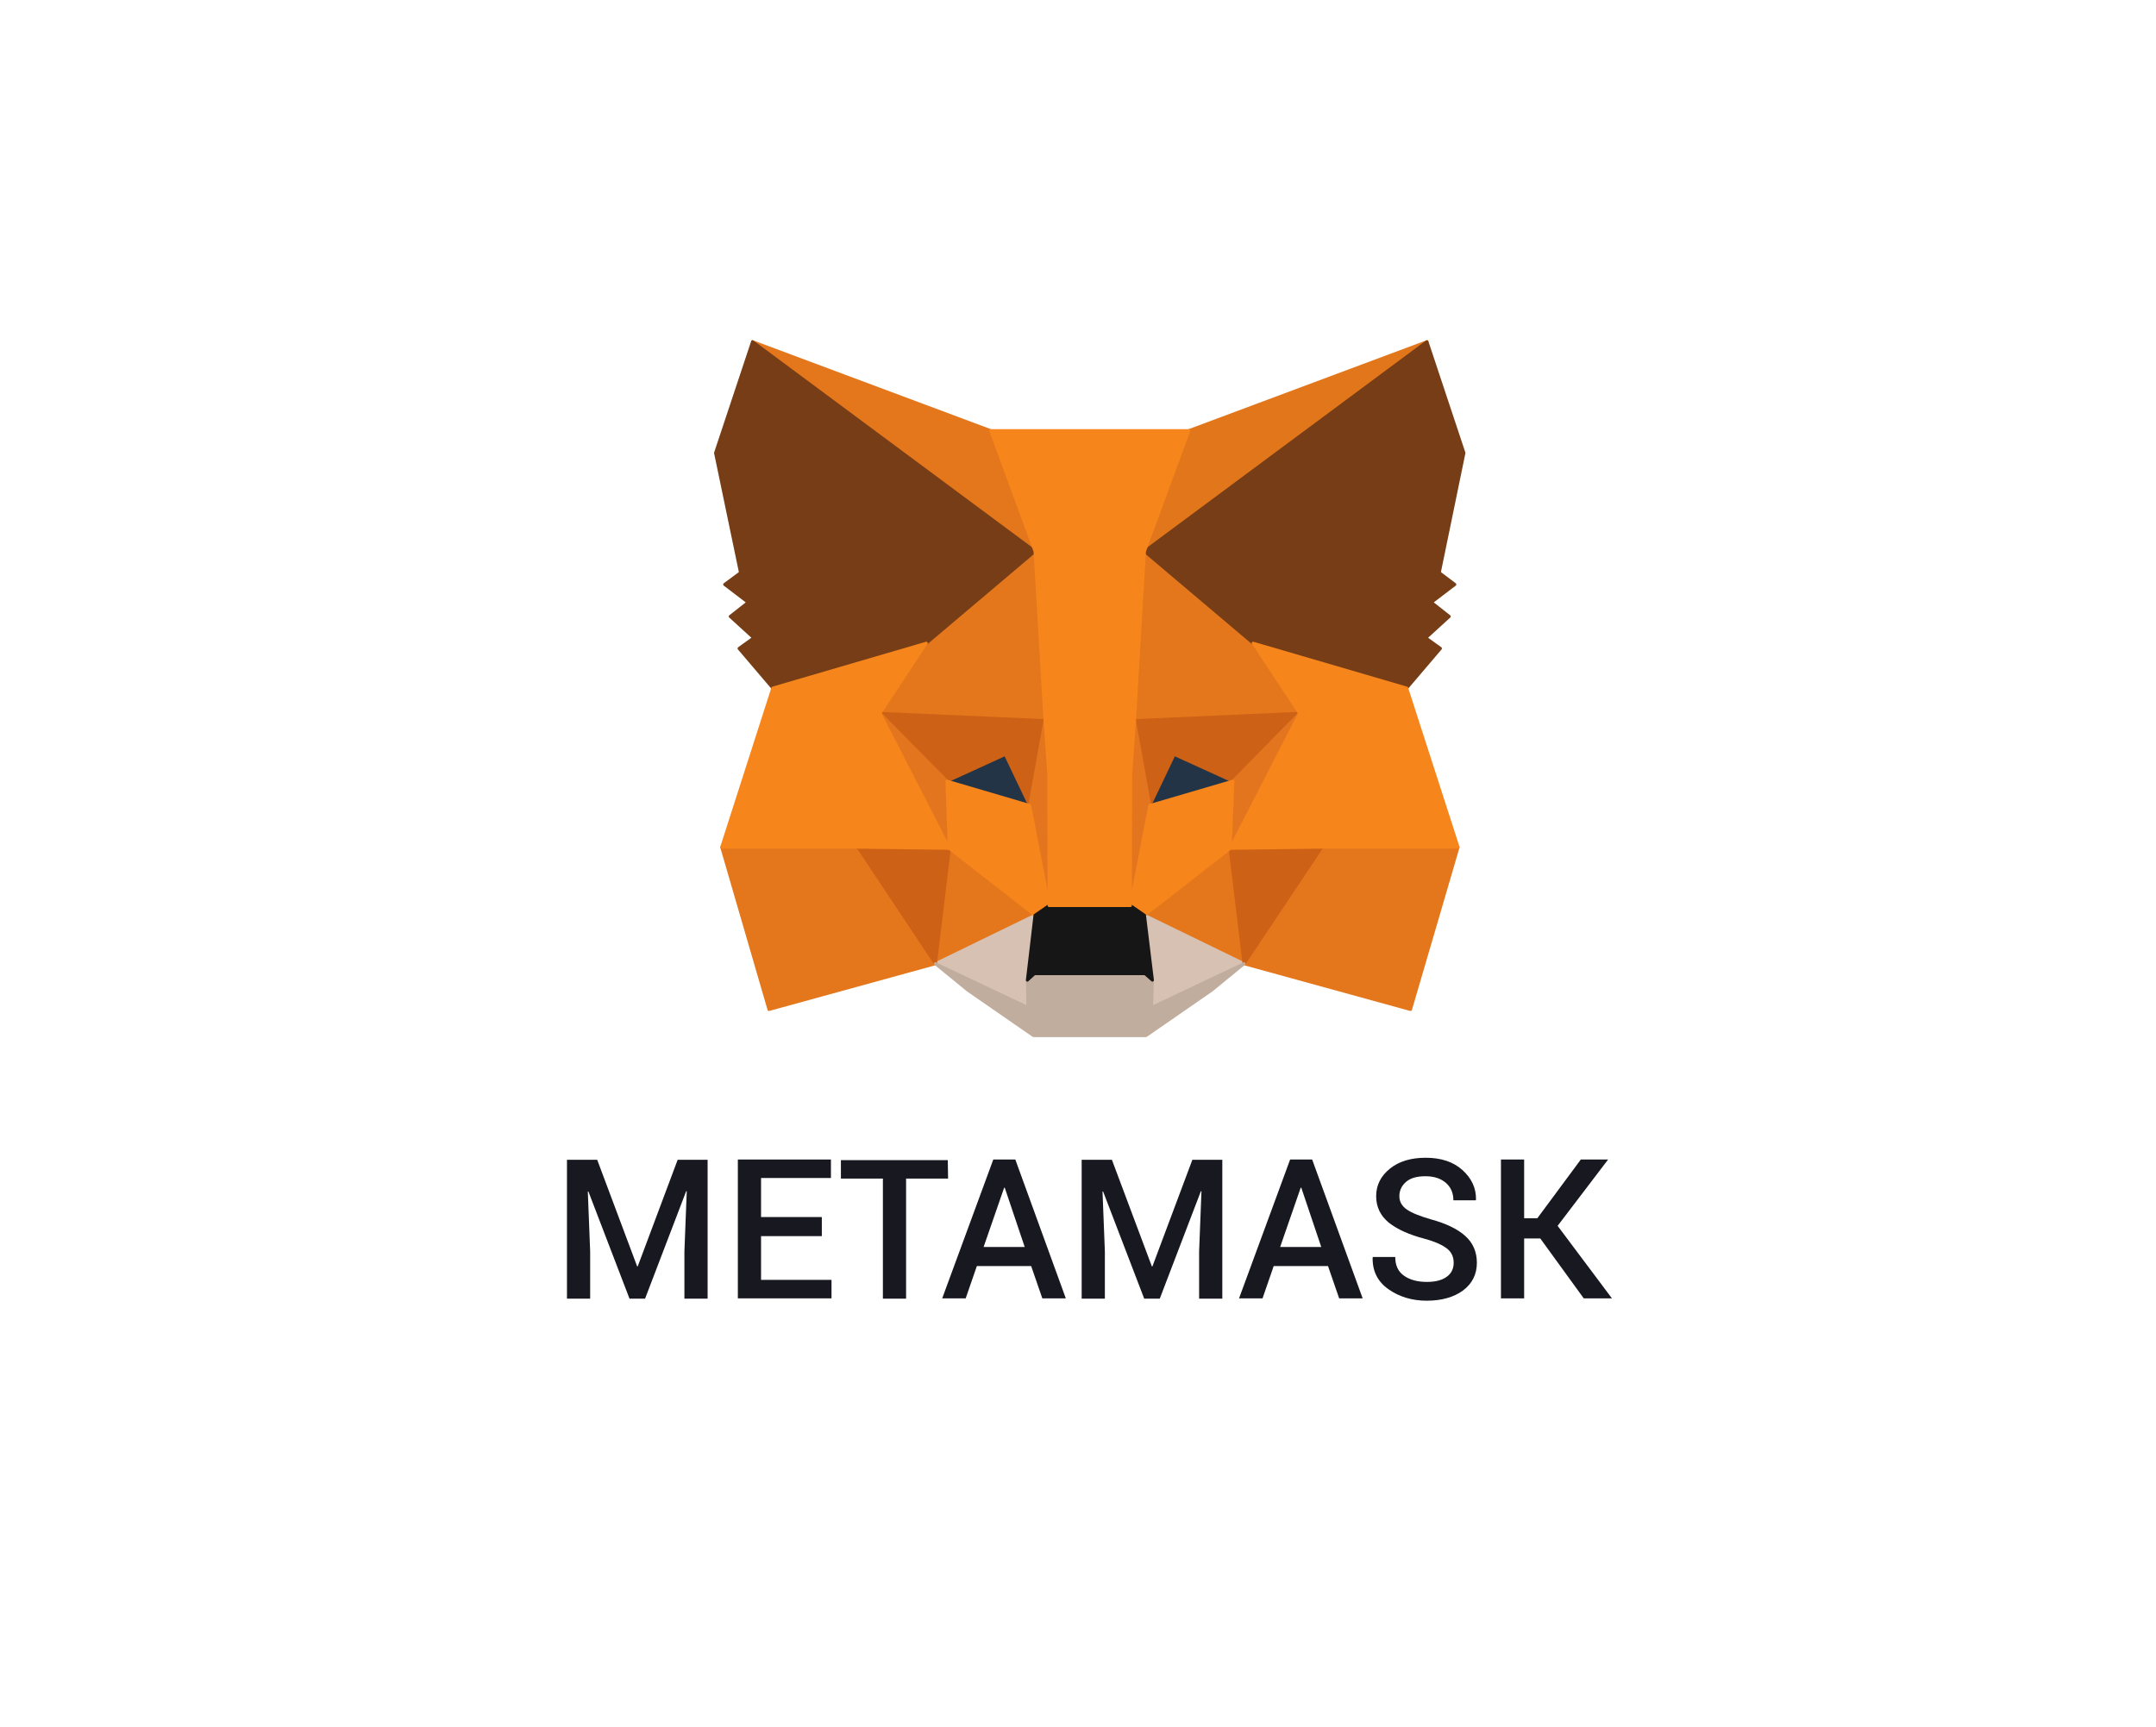
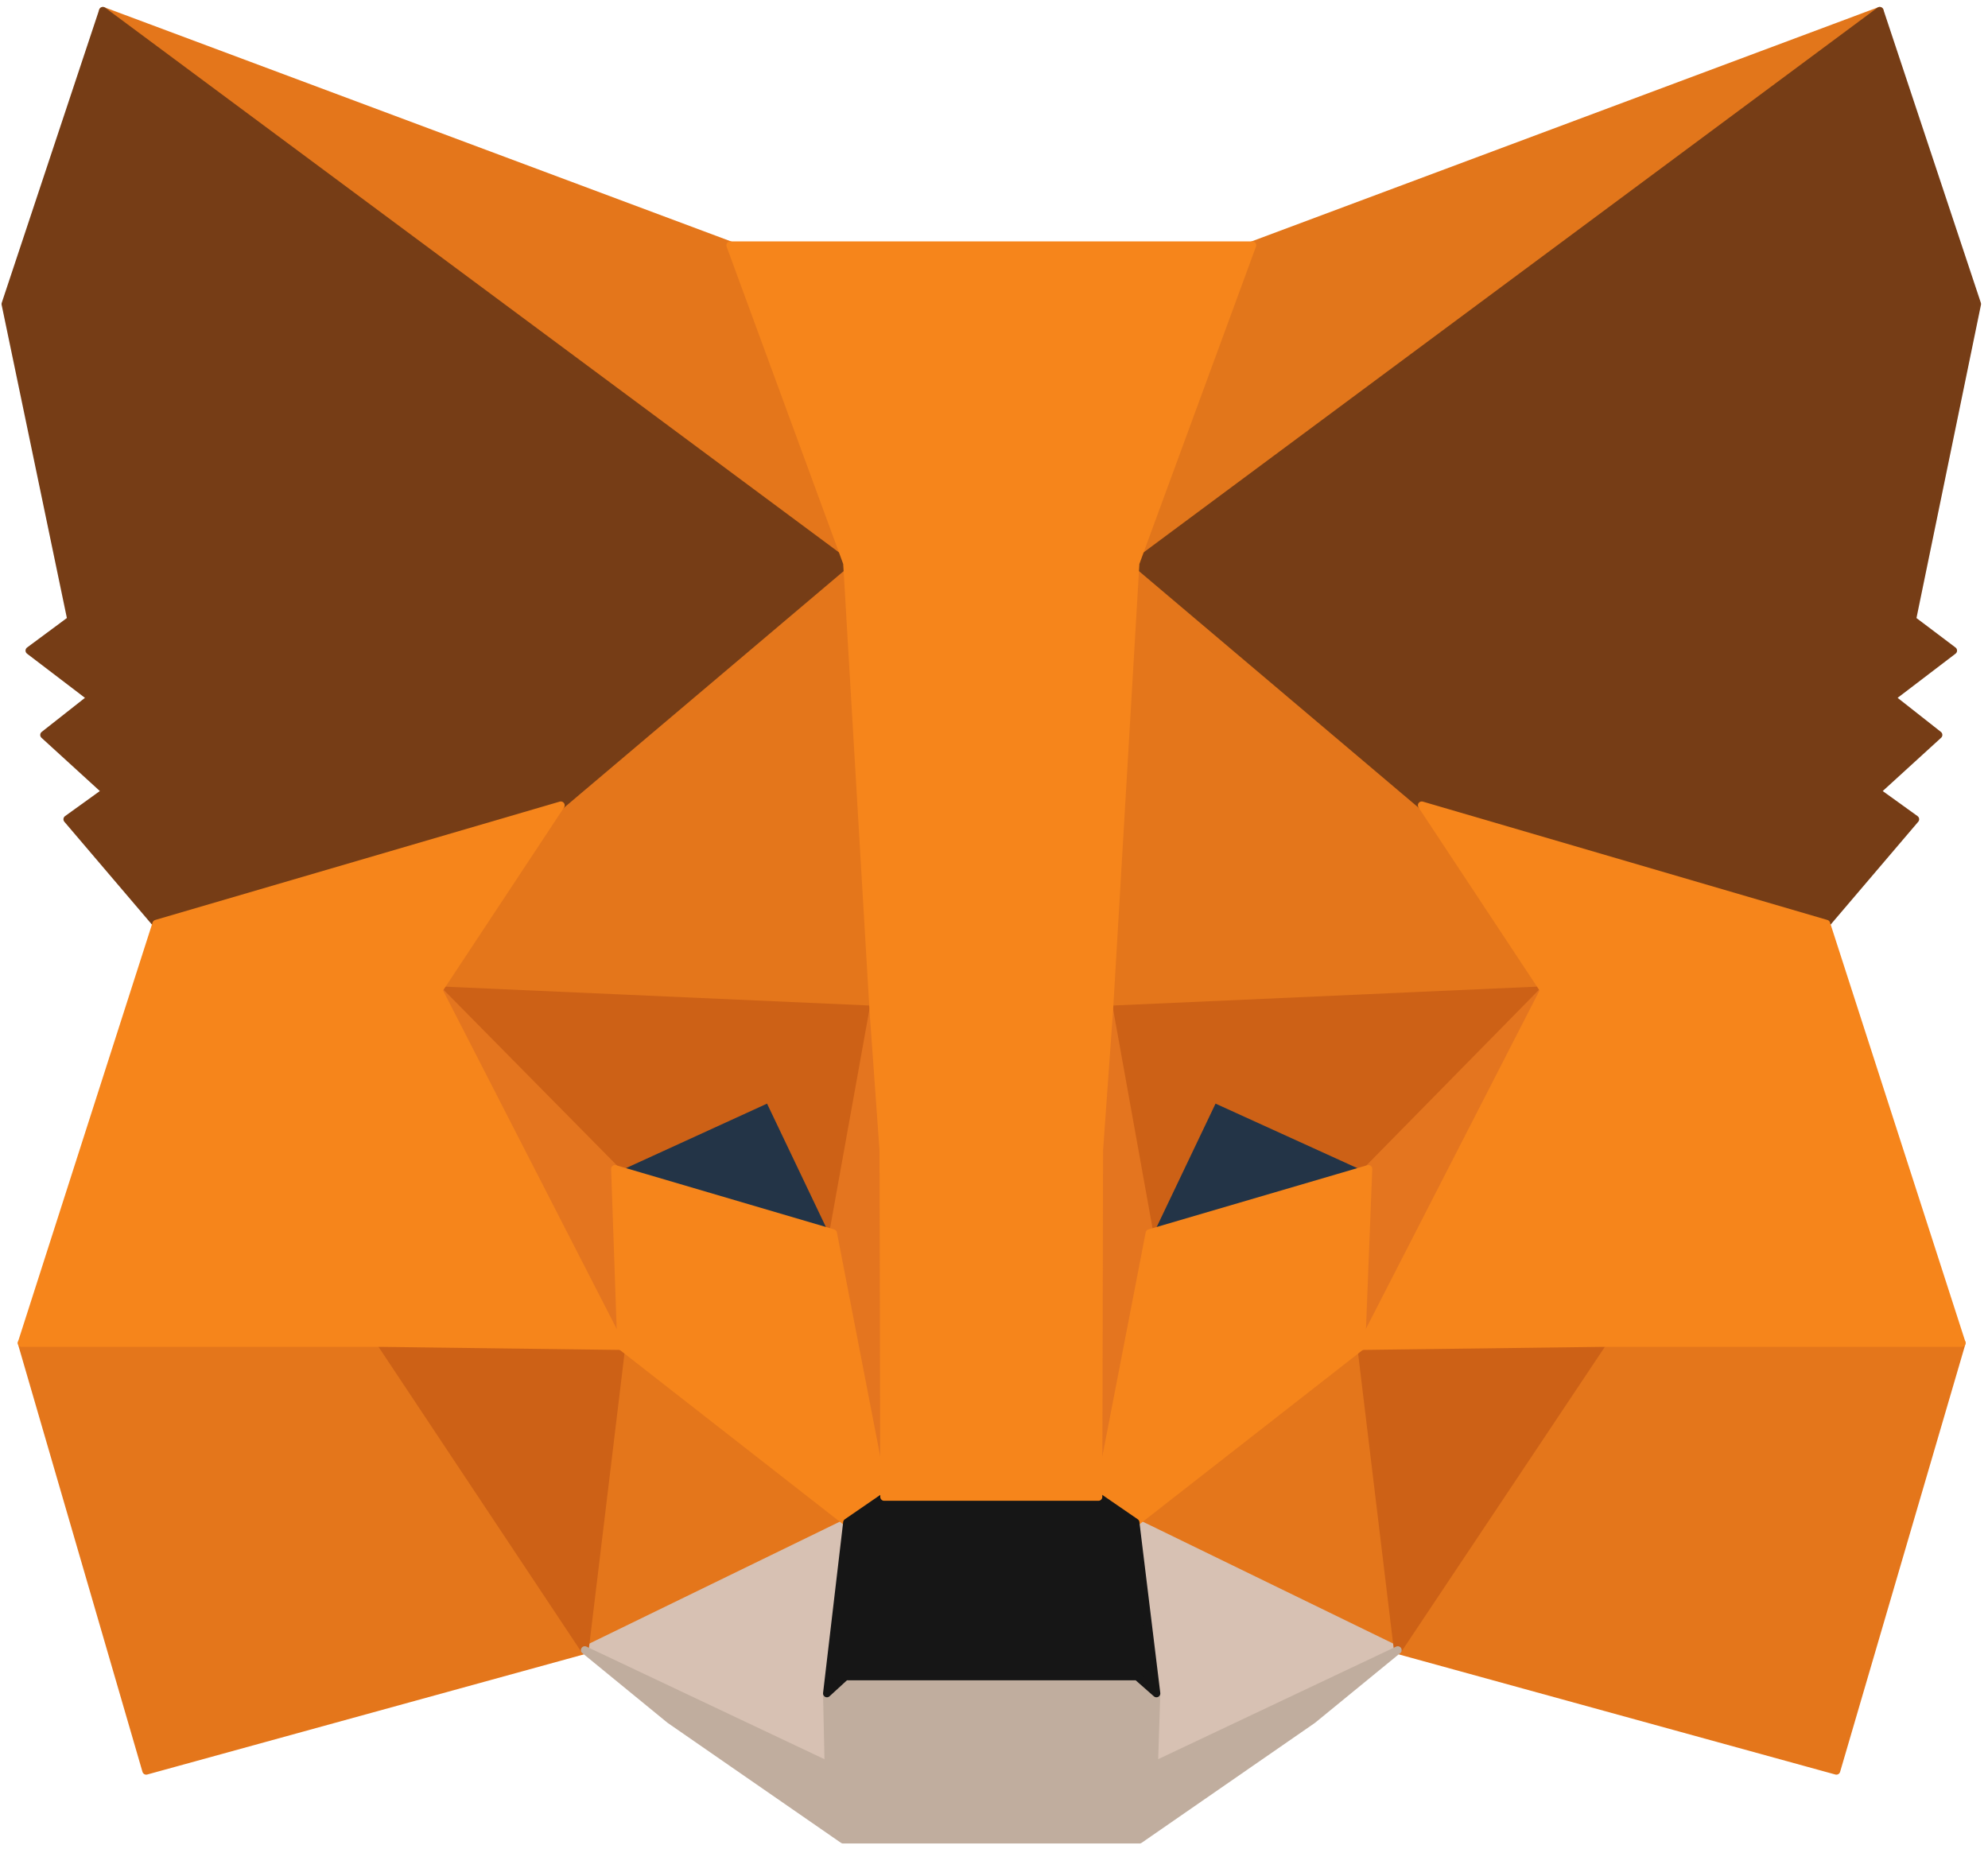
- <svg xmlns="http://www.w3.org/2000/svg" version="1.1" id="Layer_1" x="0px" y="0px" viewBox="0 0 734.3 588.3" style="enable-background:new 0 0 734.3 588.3;">
-   <style type="text/css">
- 	.st0{fill:#171820;}
- 	.st1{fill:#E2761B;stroke:#E2761B;stroke-linecap:round;stroke-linejoin:round;}
- 	.st2{fill:#E4761B;stroke:#E4761B;stroke-linecap:round;stroke-linejoin:round;}
- 	.st3{fill:#D7C1B3;stroke:#D7C1B3;stroke-linecap:round;stroke-linejoin:round;}
- 	.st4{fill:#233447;stroke:#233447;stroke-linecap:round;stroke-linejoin:round;}
- 	.st5{fill:#CD6116;stroke:#CD6116;stroke-linecap:round;stroke-linejoin:round;}
- 	.st6{fill:#E4751F;stroke:#E4751F;stroke-linecap:round;stroke-linejoin:round;}
- 	.st7{fill:#F6851B;stroke:#F6851B;stroke-linecap:round;stroke-linejoin:round;}
- 	.st8{fill:#C0AD9E;stroke:#C0AD9E;stroke-linecap:round;stroke-linejoin:round;}
- 	.st9{fill:#161616;stroke:#161616;stroke-linecap:round;stroke-linejoin:round;}
- 	.st10{fill:#763D16;stroke:#763D16;stroke-linecap:round;stroke-linejoin:round;}
- </style>
-   <g>
-     <path class="st0" d="M203.4,395.1l13.6,36.3h0.2l13.6-36.3H241v47.3h-7.9v-16.1l0.8-20.5h-0.2l-14,36.6h-5.3l-14-36.5h-0.2   l0.8,20.4v16.1h-7.9v-47.3H203.4z" />
-     <path class="st0" d="M279.9,421.1h-20.7V436h24v6.3h-31.9V395H283v6.3h-23.8v13.3h20.7L279.9,421.1L279.9,421.1z" />
-     <path class="st0" d="M322.9,401.5h-14.3v40.9h-7.9v-40.9h-14.3v-6.3h36.4L322.9,401.5L322.9,401.5z" />
-     <path class="st0" d="M351.2,431.3h-18.5l-3.8,11h-8l17.4-47.3h7.5l17.2,47.3h-8L351.2,431.3z M335,424.8h14l-6.8-20.2H342   L335,424.8z" />
-     <path class="st0" d="M378.7,395.1l13.6,36.3h0.2l13.6-36.3h10.2v47.3h-7.9v-16.1l0.8-20.5H409l-14,36.6h-5.3l-14-36.5h-0.2   l0.8,20.4v16.1h-7.9v-47.3H378.7z" />
-     <path class="st0" d="M452.3,431.3h-18.5l-3.8,11h-8l17.4-47.3h7.5l17.2,47.3h-8L452.3,431.3z M436,424.8h14l-6.8-20.2H443   L436,424.8z" />
-     <path class="st0" d="M495.1,430.2c0-2-0.7-3.6-2.2-4.8c-1.5-1.2-4-2.4-7.7-3.4c-5.3-1.4-9.3-3.2-12.2-5.5c-2.8-2.3-4.3-5.3-4.3-9   c0-3.8,1.6-6.9,4.7-9.4s7.2-3.7,12.2-3.7c5.2,0,9.4,1.4,12.5,4.2c3.1,2.8,4.7,6.2,4.6,10.1l-0.1,0.2H495c0-2.4-0.8-4.4-2.5-5.9   s-4-2.3-7-2.3c-2.9,0-5.1,0.6-6.6,1.9s-2.3,2.9-2.3,4.9c0,1.8,0.8,3.3,2.5,4.5s4.5,2.3,8.3,3.4c5.1,1.4,8.9,3.2,11.6,5.6   s4,5.5,4,9.2c0,3.9-1.6,7.1-4.7,9.4s-7.3,3.5-12.4,3.5c-4.9,0-9.3-1.3-13-3.9s-5.5-6.2-5.4-10.8l0.1-0.2h7.6c0,2.9,1,5,3,6.4   s4.6,2.1,7.8,2.1c2.9,0,5.2-0.6,6.8-1.8C494.3,433.8,495.1,432.2,495.1,430.2z" />
-     <path class="st0" d="M524.6,421.9h-5.5v20.4h-7.9V395h7.9v20h4.5l14.8-20h9.3l-17.2,22.6l18.5,24.7h-9.6L524.6,421.9z" />
+ <svg xmlns="http://www.w3.org/2000/svg" width="257px" height="239px" viewBox="0 0 257 239" version="1.1">
+   <g id="Page-1" stroke="none" stroke-width="1" fill="none" fill-rule="evenodd" stroke-linecap="round" stroke-linejoin="round">
+     <g id="metamask-fox-and-wordmark" transform="translate(0, 1)">
+       <polygon id="Path" stroke="#E2761B" fill="#E2761B" points="243 0.4 143.4 74.3 161.9 30.7" />
+       <g id="Group" transform="translate(2, 0)" fill="#E4761B" stroke="#E4761B">
+         <polygon id="Path" points="11.3 0.4 110 75 92.4 30.7" />
+         <polygon id="Path" points="205.2 171.7 178.7 212.3 235.4 227.9 251.6 172.6" />
+         <polygon id="Path" points="0.8 172.6 16.9 227.9 73.6 212.3 47.2 171.7" />
+         <polygon id="Path" points="70.5 103.1 54.7 127 110.9 129.5 109 69" />
+         <polygon id="Path" points="181.8 103.1 142.8 68.2 141.4 129.5 197.6 127" />
+         <polygon id="Path" points="73.6 212.3 107.5 195.8 78.3 173" />
+         <polygon id="Path" points="144.8 195.8 178.7 212.3 174 173" />
+       </g>
+       <g id="Group" transform="translate(75, 195)" fill="#D7C1B3" stroke="#D7C1B3">
+         <polygon id="Path" points="105.7 17.3 71.8 0.8 74.5 22.9 74.2 32.2" />
+         <polygon id="Path" points="0.6 17.3 32.1 32.2 31.9 22.9 34.5 0.8" />
+       </g>
+       <polygon id="Path" stroke="#233447" fill="#233447" points="107.7 158.4 79.5 150.1 99.4 141" />
+       <polygon id="Path" stroke="#233447" fill="#233447" points="148.6 158.4 156.9 141 176.9 150.1" />
+       <g id="Group" transform="translate(49, 127)" fill="#CD6116" stroke="#CD6116">
+         <polygon id="Path" points="26.6 85.3 31.5 44.7 0.2 45.6" />
+         <polygon id="Path" points="126.8 44.7 131.7 85.3 158.2 45.6" />
+         <polygon id="Path" points="150.6 0 94.4 2.5 99.6 31.4 107.9 14 127.9 23.1" />
+         <polygon id="Path" points="30.5 23.1 50.4 14 58.7 31.4 63.9 2.5 7.7 0" />
+       </g>
+       <g id="Group" transform="translate(56, 127)" fill="#E4751F" stroke="#E4751F">
+         <polygon id="Path" points="0.7 0 24.3 46 23.5 23.1" />
+         <polygon id="Path" points="120.9 23.1 120 46 143.6 0" />
+         <polygon id="Path" points="56.9 2.5 51.7 31.4 58.3 65.5 59.8 20.6" />
+         <polygon id="Path" points="87.4 2.5 84.8 20.5 86 65.5 92.6 31.4" />
+       </g>
+       <polygon id="Path" stroke="#F6851B" fill="#F6851B" points="148.6 158.4 142 192.5 146.8 195.8 176 173 176.9 150.1" />
+       <polygon id="Path" stroke="#F6851B" fill="#F6851B" points="79.5 150.1 80.3 173 109.5 195.8 114.3 192.5 107.7 158.4" />
+       <polygon id="Path" stroke="#C0AD9E" fill="#C0AD9E" points="149.2 227.2 149.5 217.9 147 215.7 109.3 215.7 106.9 217.9 107.1 227.2 75.6 212.3 86.6 221.3 109 236.8 147.3 236.8 169.7 221.3 180.7 212.3" />
+       <polygon id="Path" stroke="#161616" fill="#161616" points="146.8 195.8 142 192.5 114.3 192.5 109.5 195.8 106.9 217.9 109.3 215.7 147 215.7 149.5 217.9" />
+       <g id="Group" fill="#763D16" stroke="#763D16">
+         <polygon id="Path" points="247.2 79.1 255.6 38.3 243 0.4 146.8 71.8 183.8 103.1 236.1 118.4 247.6 104.9 242.6 101.3 250.6 94 244.5 89.2 252.5 83.1" />
+         <polygon id="Path" points="0.7 38.3 9.2 79.1 3.8 83.1 11.8 89.2 5.7 94 13.7 101.3 8.7 104.9 20.2 118.4 72.5 103.1 109.5 71.8 13.3 0.4" />
+       </g>
+       <polygon id="Path" stroke="#F6851B" fill="#F6851B" points="236.1 118.4 183.8 103.1 199.6 127 176 173 207.2 172.6 253.6 172.6" />
+       <polygon id="Path" stroke="#F6851B" fill="#F6851B" points="72.5 103.1 20.2 118.4 2.8 172.6 49.2 172.6 80.3 173 56.7 127" />
+       <polygon id="Path" stroke="#F6851B" fill="#F6851B" points="143.4 129.5 146.8 71.8 161.9 30.7 94.4 30.7 109.5 71.8 112.9 129.5 114.2 147.7 114.3 192.5 142 192.5 142.1 147.7" />
+     </g>
  </g>
-   <polygon class="st1" points="486,116.4 386.4,190.3 404.9,146.7 " />
-   <g>
-     <polygon class="st2" points="256.3,116.4 355,191 337.4,146.7  " />
-     <polygon class="st2" points="450.2,287.7 423.7,328.3 480.4,343.9 496.6,288.6  " />
-     <polygon class="st2" points="245.8,288.6 261.9,343.9 318.6,328.3 292.2,287.7  " />
-     <polygon class="st2" points="315.5,219.1 299.7,243 355.9,245.5 354,185  " />
-     <polygon class="st2" points="426.8,219.1 387.8,184.2 386.4,245.5 442.6,243  " />
-     <polygon class="st2" points="318.6,328.3 352.5,311.8 323.3,289  " />
-     <polygon class="st2" points="389.8,311.8 423.7,328.3 419,289  " />
-   </g>
-   <g>
-     <polygon class="st3" points="423.7,328.3 389.8,311.8 392.5,333.9 392.2,343.2  " />
-     <polygon class="st3" points="318.6,328.3 350.1,343.2 349.9,333.9 352.5,311.8  " />
-   </g>
-   <polygon class="st4" points="350.7,274.4 322.5,266.1 342.4,257 " />
-   <polygon class="st4" points="391.6,274.4 399.9,257 419.9,266.1 " />
-   <g>
-     <polygon class="st5" points="318.6,328.3 323.5,287.7 292.2,288.6  " />
-     <polygon class="st5" points="418.8,287.7 423.7,328.3 450.2,288.6  " />
-     <polygon class="st5" points="442.6,243 386.4,245.5 391.6,274.4 399.9,257 419.9,266.1  " />
-     <polygon class="st5" points="322.5,266.1 342.4,257 350.7,274.4 355.9,245.5 299.7,243  " />
-   </g>
-   <g>
-     <polygon class="st6" points="299.7,243 323.3,289 322.5,266.1  " />
-     <polygon class="st6" points="419.9,266.1 419,289 442.6,243  " />
-     <polygon class="st6" points="355.9,245.5 350.7,274.4 357.3,308.5 358.8,263.6  " />
-     <polygon class="st6" points="386.4,245.5 383.8,263.5 385,308.5 391.6,274.4  " />
-   </g>
-   <polygon class="st7" points="391.6,274.4 385,308.5 389.8,311.8 419,289 419.9,266.1 " />
-   <polygon class="st7" points="322.5,266.1 323.3,289 352.5,311.8 357.3,308.5 350.7,274.4 " />
-   <polygon class="st8" points="392.2,343.2 392.5,333.9 390,331.7 352.3,331.7 349.9,333.9 350.1,343.2 318.6,328.3 329.6,337.3   352,352.8 390.3,352.8 412.7,337.3 423.7,328.3 " />
-   <polygon class="st9" points="389.8,311.8 385,308.5 357.3,308.5 352.5,311.8 349.9,333.9 352.3,331.7 390,331.7 392.5,333.9 " />
-   <g>
-     <polygon class="st10" points="490.2,195.1 498.6,154.3 486,116.4 389.8,187.8 426.8,219.1 479.1,234.4 490.6,220.9 485.6,217.3    493.6,210 487.5,205.2 495.5,199.1  " />
-     <polygon class="st10" points="243.7,154.3 252.2,195.1 246.8,199.1 254.8,205.2 248.7,210 256.7,217.3 251.7,220.9 263.2,234.4    315.5,219.1 352.5,187.8 256.3,116.4  " />
-   </g>
-   <polygon class="st7" points="479.1,234.4 426.8,219.1 442.6,243 419,289 450.2,288.6 496.6,288.6 " />
-   <polygon class="st7" points="315.5,219.1 263.2,234.4 245.8,288.6 292.2,288.6 323.3,289 299.7,243 " />
-   <polygon class="st7" points="386.4,245.5 389.8,187.8 404.9,146.7 337.4,146.7 352.5,187.8 355.9,245.5 357.2,263.7 357.3,308.5   385,308.5 385.1,263.7 " />
</svg>
